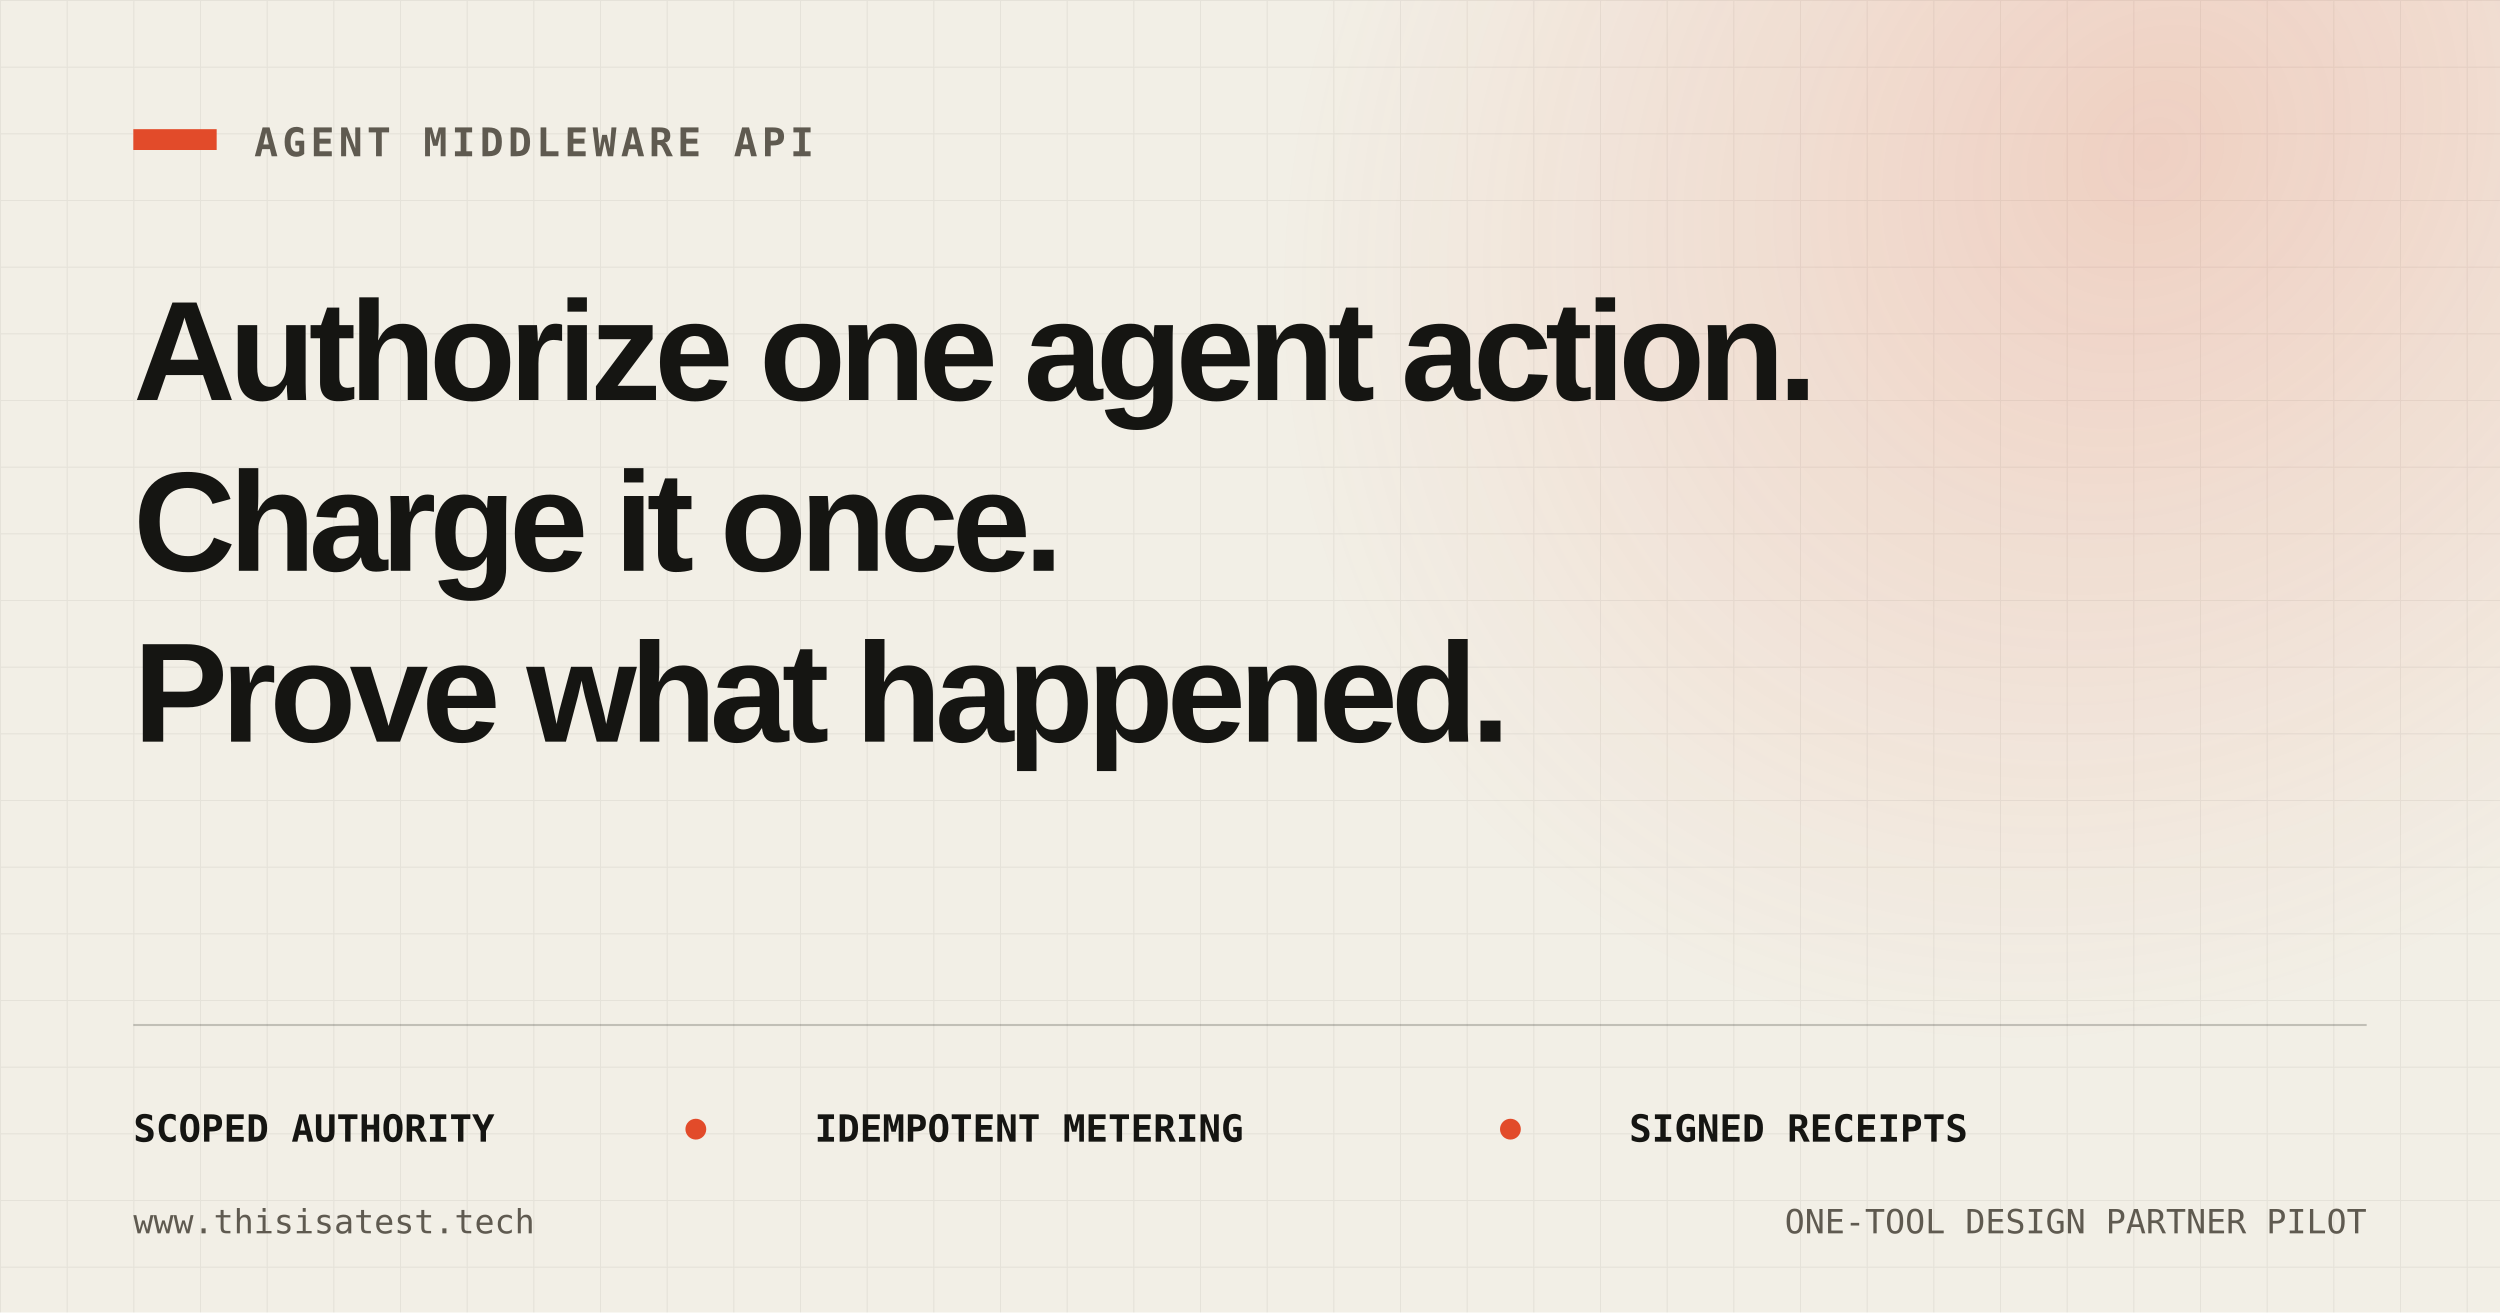
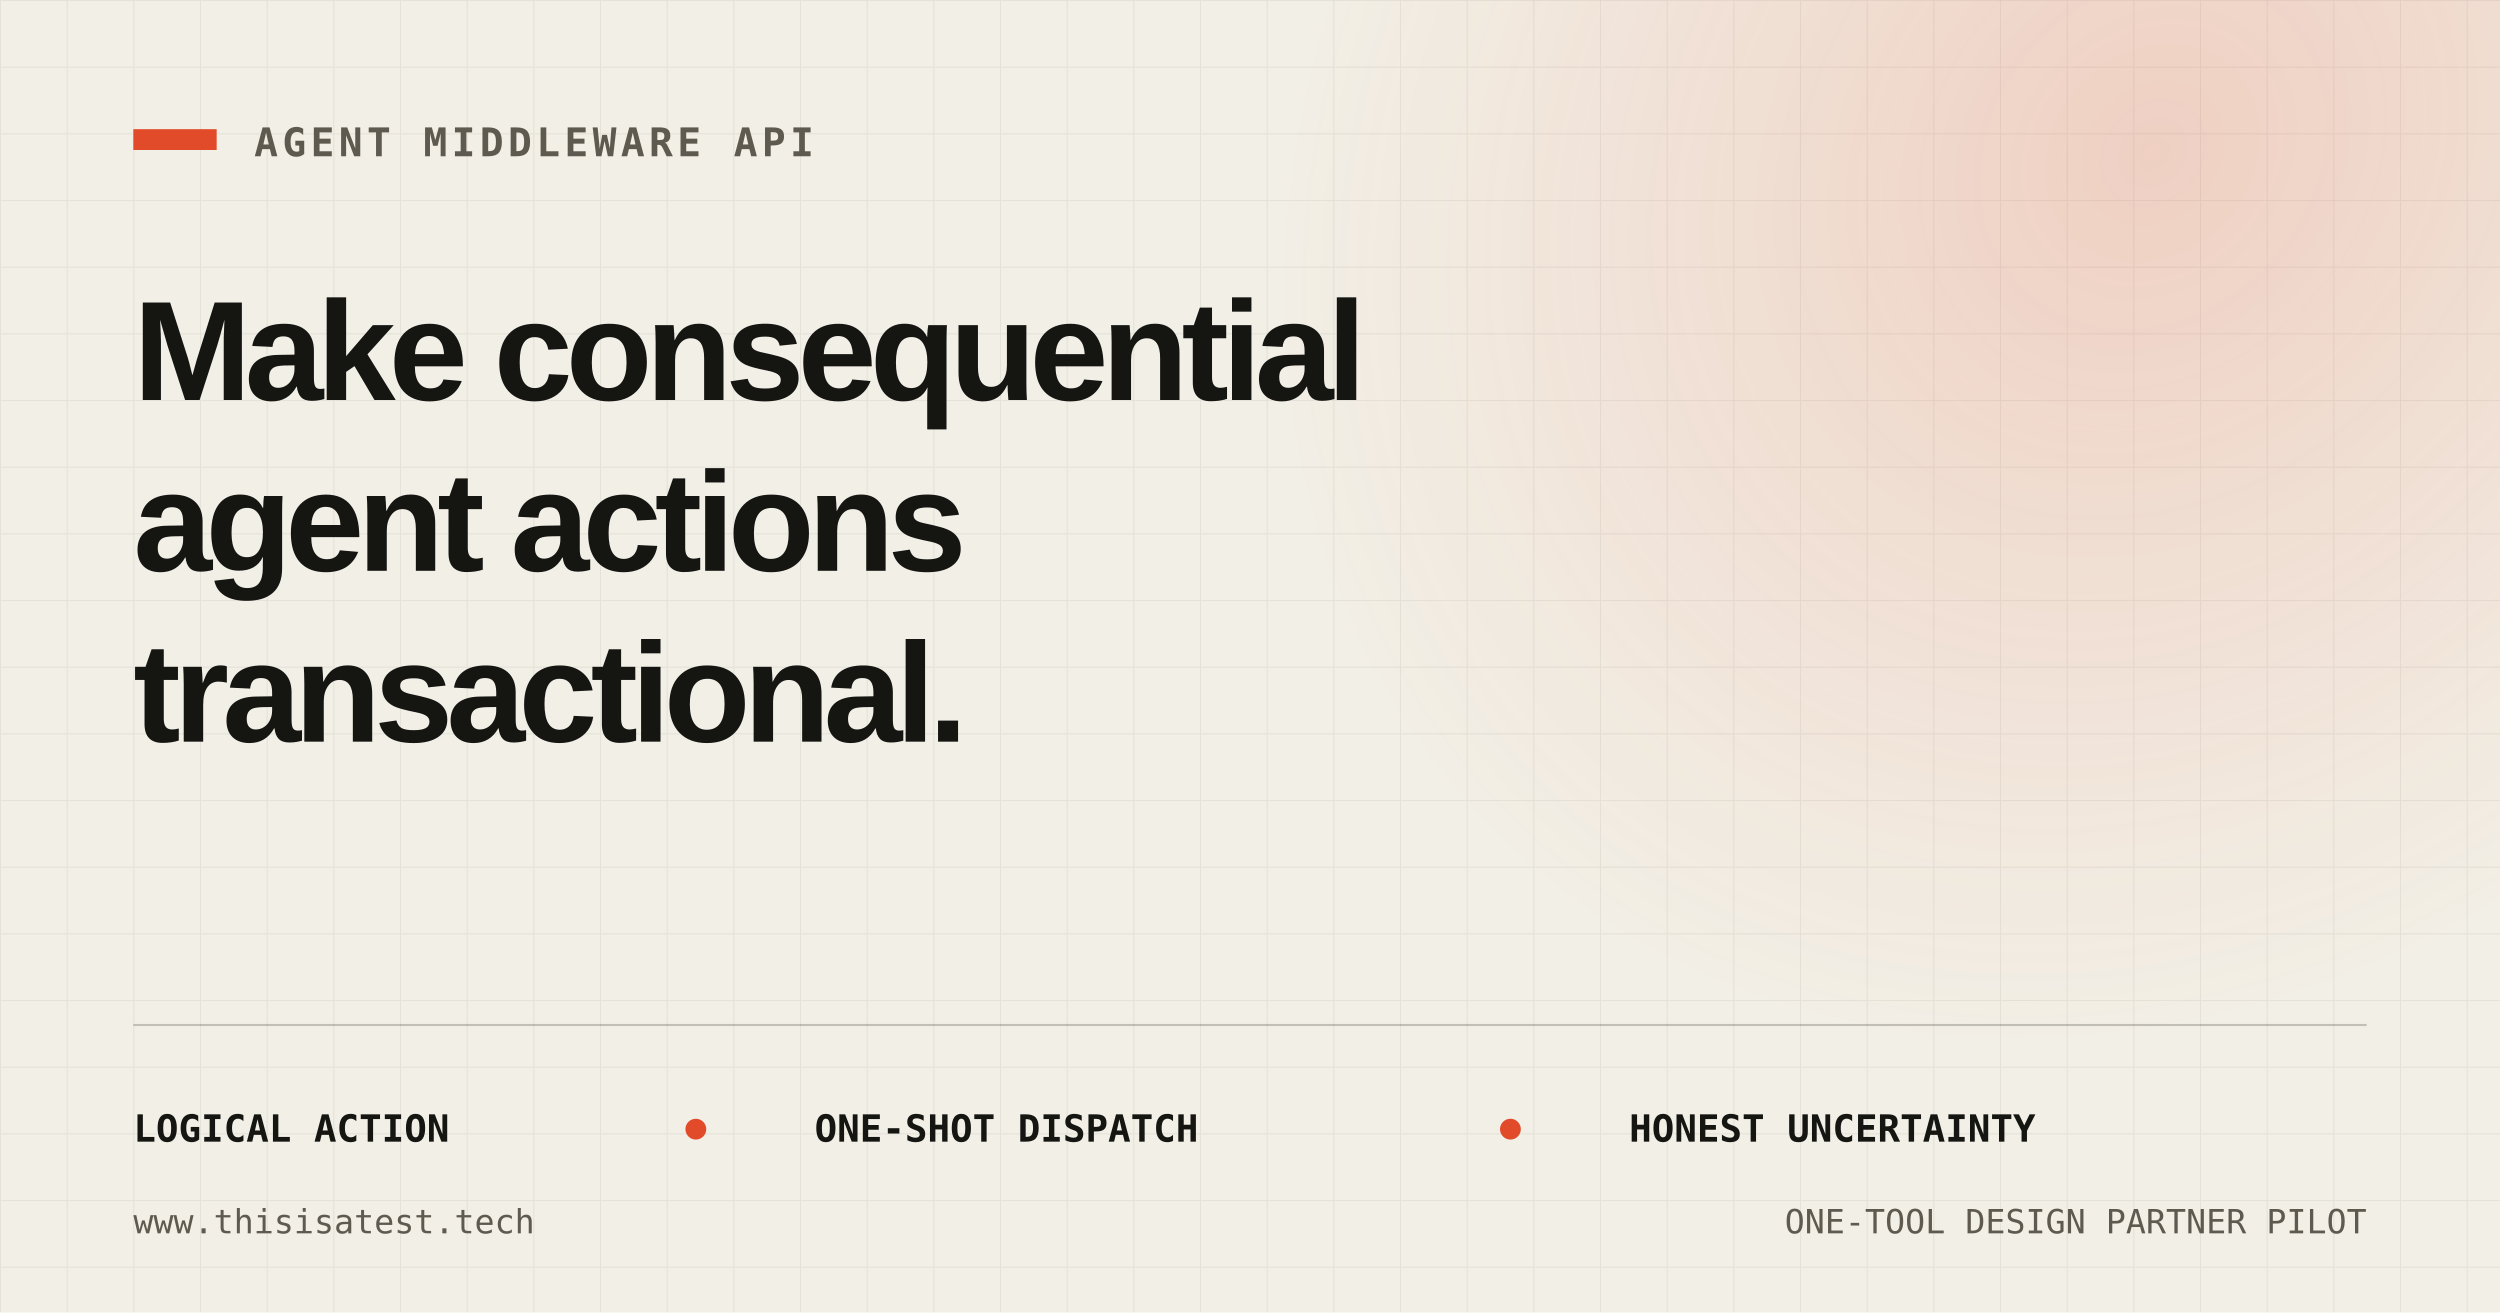
<svg xmlns="http://www.w3.org/2000/svg" width="1200" height="630" viewBox="0 0 1200 630" role="img" aria-labelledby="title desc">
  <defs>
    <pattern id="grid" width="32" height="32" patternUnits="userSpaceOnUse">
      <path d="M32 0H0V32" fill="none" stroke="#151512" stroke-opacity="0.06" stroke-width="1" />
    </pattern>
    <radialGradient id="signalGlow" cx="0" cy="0" r="1" gradientTransform="translate(1035 72) rotate(132) scale(460 390)" gradientUnits="userSpaceOnUse">
      <stop stop-color="#E24B2A" stop-opacity="0.19" />
      <stop offset="1" stop-color="#E24B2A" stop-opacity="0" />
    </radialGradient>
  </defs>
  <rect width="1200" height="630" fill="#F2EFE6" />
  <rect width="1200" height="630" fill="url(#grid)" />
  <rect width="1200" height="630" fill="url(#signalGlow)" />
  <rect x="64" y="62" width="40" height="10" fill="#E24B2A" />
  <text x="122" y="75" fill="#5F5A50" font-family="ui-monospace, SFMono-Regular, Menlo, monospace" font-size="19" font-weight="600" letter-spacing="2.1">AGENT MIDDLEWARE API</text>
  <g fill="#151512" font-family="Arial, Helvetica, sans-serif" font-size="68" font-weight="800" letter-spacing="-3.2">
-     <text x="64" y="192">Authorize one agent action.</text>
-     <text x="64" y="274">Charge it once.</text>
-     <text x="64" y="356">Prove what happened.</text>
+     <text x="64" y="192">Make consequential</text>
+     <text x="64" y="274">agent actions</text>
+     <text x="64" y="356">transactional.</text>
  </g>
  <line x1="64" y1="492" x2="1136" y2="492" stroke="#151512" stroke-opacity="0.22" />
  <g font-family="ui-monospace, SFMono-Regular, Menlo, monospace" font-size="18" font-weight="600">
-     <text x="64" y="548" fill="#151512">SCOPED AUTHORITY</text>
-     <text x="391" y="548" fill="#151512">IDEMPOTENT METERING</text>
-     <text x="782" y="548" fill="#151512">SIGNED RECEIPTS</text>
+     <text x="64" y="548" fill="#151512">LOGICAL ACTION</text>
+     <text x="391" y="548" fill="#151512">ONE-SHOT DISPATCH</text>
+     <text x="782" y="548" fill="#151512">HONEST UNCERTAINTY</text>
  </g>
  <g fill="#E24B2A">
    <circle cx="334" cy="542" r="5" />
    <circle cx="725" cy="542" r="5" />
  </g>
  <text x="64" y="592" fill="#5F5A50" font-family="ui-monospace, SFMono-Regular, Menlo, monospace" font-size="16">www.thisisatest.tech</text>
  <text x="1136" y="592" text-anchor="end" fill="#5F5A50" font-family="ui-monospace, SFMono-Regular, Menlo, monospace" font-size="16">ONE-TOOL DESIGN PARTNER PILOT</text>
</svg>
